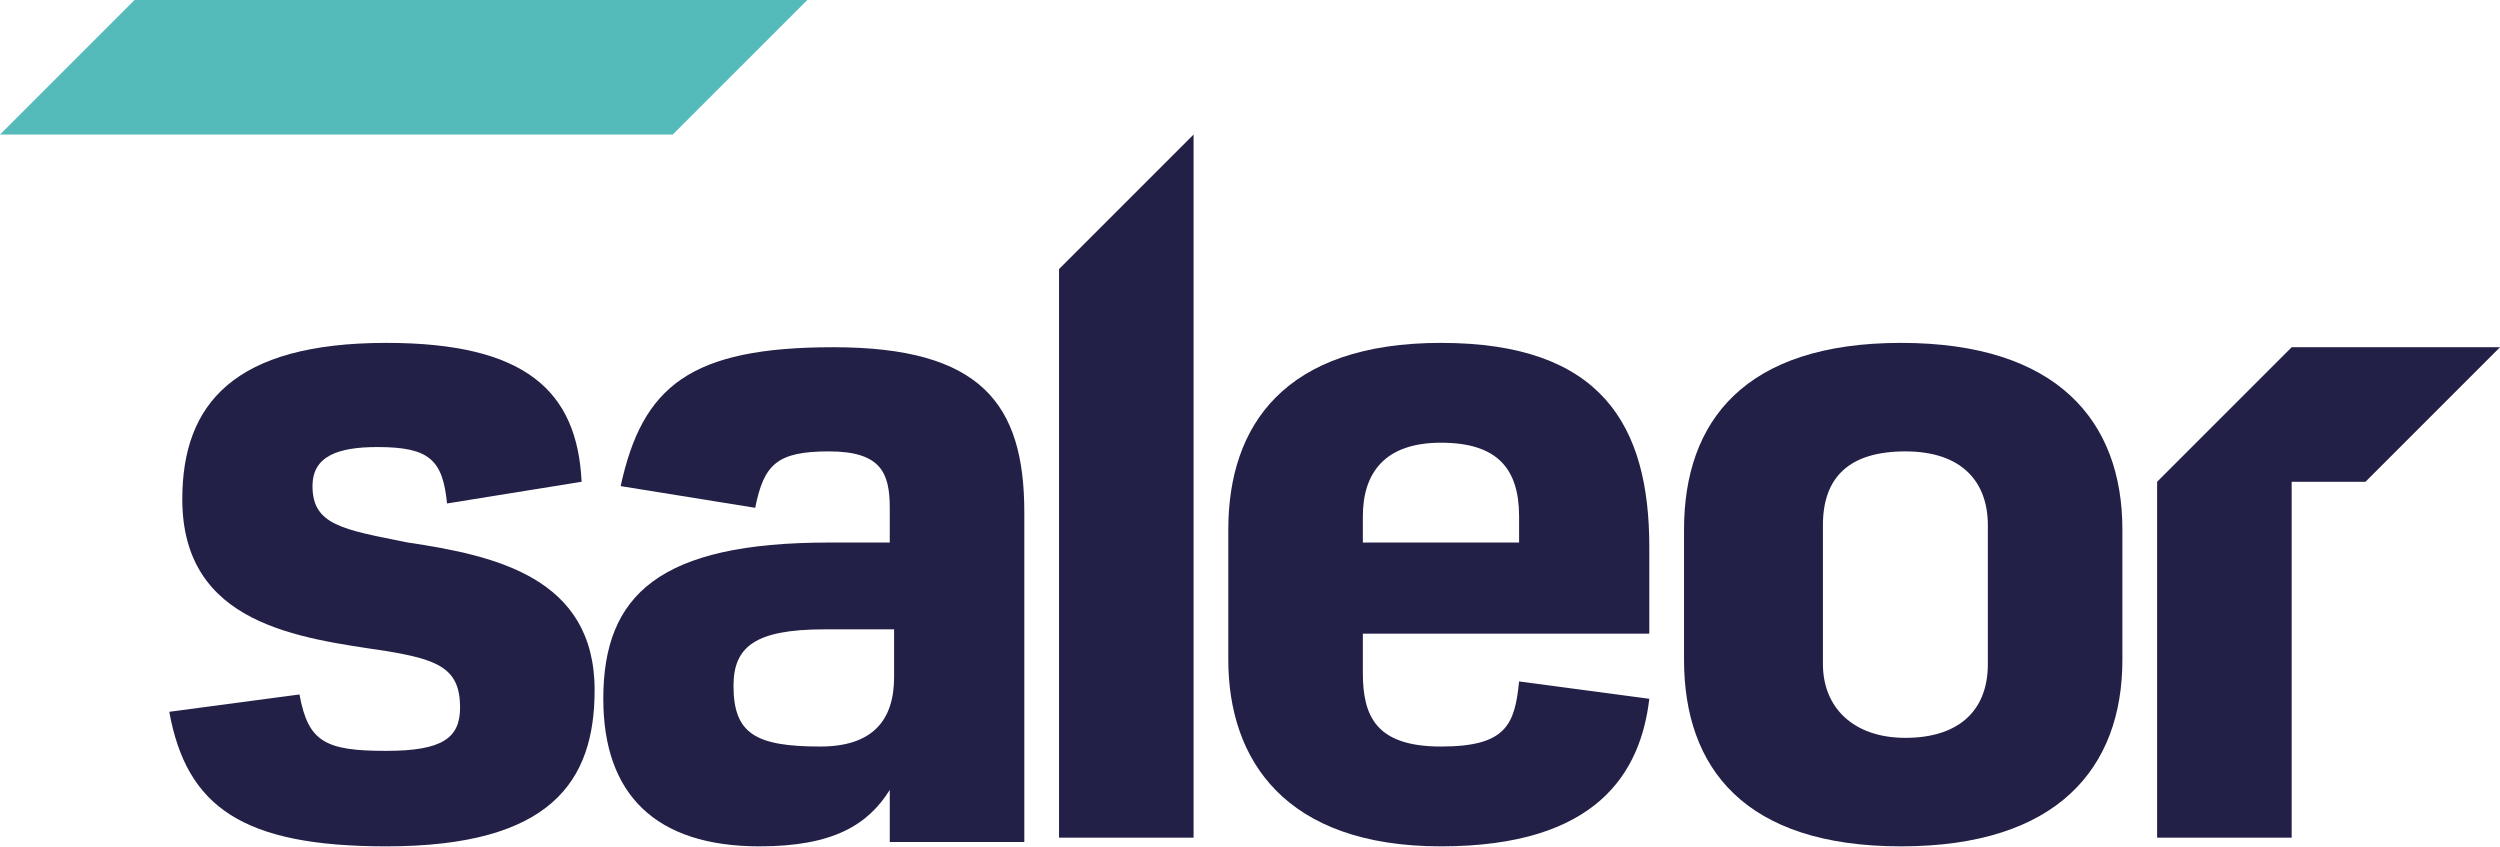
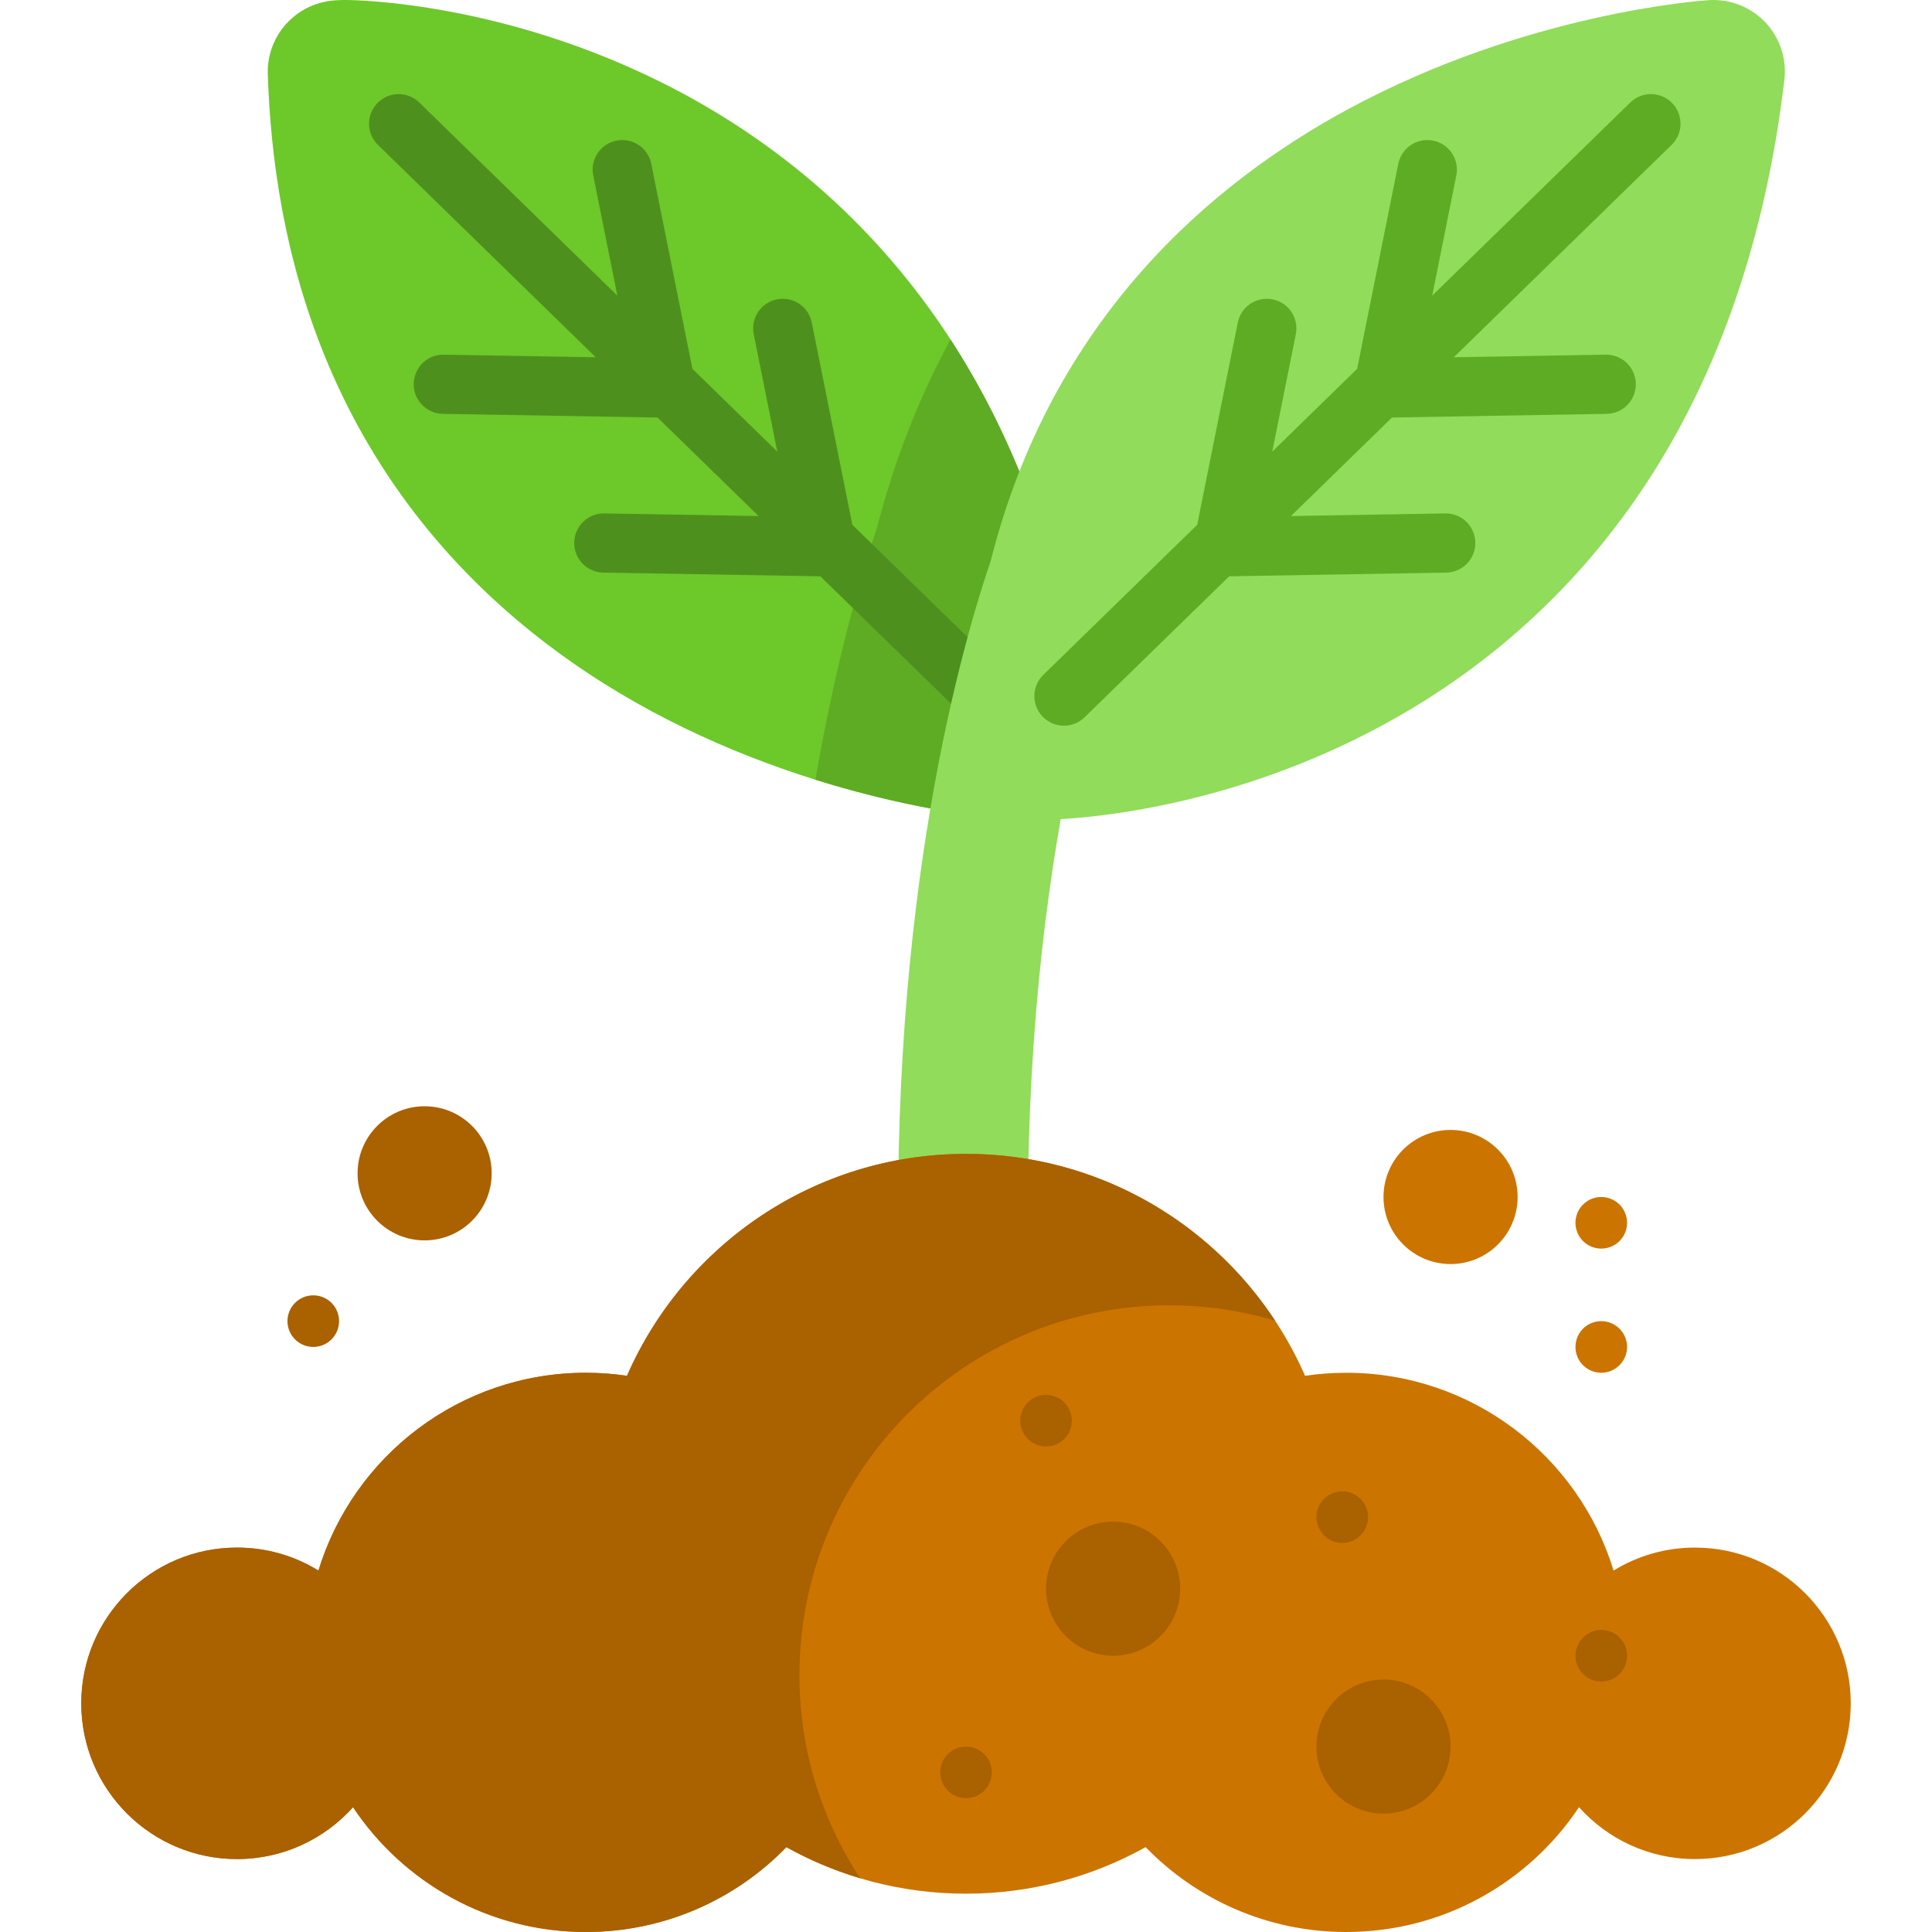
- <svg xmlns="http://www.w3.org/2000/svg" enable-background="new 0 0 57.6 19.5" viewBox="0 0 57.6 19.5">
-   <path d="m15.5 3.1h-15.5l3.1-3.1h15.5z" fill="#54baba" />
-   <g fill="#222046">
-     <path d="m8.9 19.5c3.8 0 4.8-1.5 4.8-3.6 0-2.6-2.3-3.1-4.3-3.4-1.5-.3-2.2-.4-2.2-1.3 0-.7.6-.9 1.5-.9 1.2 0 1.5.3 1.6 1.3l3.1-.5c-.1-2.1-1.3-3.2-4.5-3.2-3.5 0-4.7 1.4-4.7 3.6 0 2.9 2.7 3.2 4.7 3.5 1.2.2 1.7.4 1.7 1.3 0 .7-.4 1-1.7 1-1.4 0-1.8-.2-2-1.3l-3 .4c.4 2.2 1.7 3.1 5 3.1z" />
-     <path d="m17.5 19.5c1.7 0 2.5-.5 3-1.3v1.2h3.1v-7.6c0-2.5-1-3.8-4.4-3.8-3.3 0-4.4.9-4.9 3.2l3.1.5c.2-1 .5-1.3 1.7-1.3s1.4.5 1.4 1.3v.8h-1.4c-3.9 0-5.2 1.2-5.2 3.6 0 2.2 1.2 3.4 3.6 3.4zm1.4-2.3c-1.5 0-2-.3-2-1.4 0-.9.5-1.3 2.1-1.3h1.6v1.1c0 1-.5 1.6-1.7 1.6z" />
-     <path d="m24.4 19.3h3.1v-16.2l-3.1 3.1z" />
-     <path d="m33.2 19.5c3.6 0 4.6-1.7 4.8-3.4l-3-.4c-.1 1-.3 1.5-1.8 1.5s-1.8-.7-1.8-1.7v-.9h6.6v-2c0-2.8-1.1-4.7-4.8-4.7-3.6 0-4.9 1.9-4.9 4.3v3c0 2.3 1.3 4.3 4.9 4.3zm-1.8-7v-.6c0-1 .5-1.7 1.8-1.7s1.8.6 1.8 1.7v.6z" />
-     <path d="m43.8 7.9c-3.6 0-5 1.8-5 4.3v3c0 2.5 1.4 4.3 5 4.3s5.1-1.8 5.1-4.3v-3c0-2.5-1.5-4.3-5.1-4.3zm2 7.4c0 1.1-.7 1.7-1.9 1.7s-1.9-.7-1.9-1.7v-3.2c0-1.1.6-1.7 1.9-1.7s1.9.7 1.9 1.7z" />
-     <path d="m52.8 8-3.1 3.1v8.2h3.1v-8.2h1.7l3.1-3.1z" />
+ <svg xmlns="http://www.w3.org/2000/svg" version="1.1" id="Layer_1" x="0px" y="0px" viewBox="0 0 512.001 512.001" style="enable-background:new 0 0 512.001 512.001;" xml:space="preserve">
+   <path style="fill:#6DC82A;" d="M282.915,211.33c-3.863,4.077-9.324,6.225-14.941,5.877c-1.943-0.123-48.129-3.298-95.369-28.754  c-44.641-24.056-98.511-72.868-101.639-168.804c-0.172-5.232,1.831-10.3,5.531-14.002C82.141,0,88.765,0,91.594,0  c0.001,0,0.001,0,0.001,0c2.001,0,49.045,0.338,97.518,29.403c25.163,15.089,46.083,35.148,62.181,59.622  c19.446,29.566,31.786,65.589,36.678,107.066C288.63,201.671,286.777,207.252,282.915,211.33z" />
+   <path style="fill:#5EAC24;" d="M251.887,89.963c-7.938,14.65-14.633,31.15-19.437,49.738c-4.32,12.902-10.917,35.57-16.362,66.933  c28.719,8.988,50.563,10.49,51.886,10.573c5.618,0.349,11.078-1.799,14.941-5.877c3.862-4.078,5.715-9.659,5.056-15.237  C283.13,155.048,270.983,119.354,251.887,89.963z" />
+   <path style="fill:#4E901E;" d="M266.674,178.855l-40.788-39.775L215.13,85.482c-0.851-4.248-4.984-6.997-9.233-6.147  c-4.248,0.852-6.998,4.987-6.147,9.233l6.245,31.116L183.5,97.748l-10.904-54.335c-0.851-4.248-4.986-6.994-9.233-6.147  c-4.248,0.852-6.998,4.986-6.147,9.233l6.392,31.852l-52.492-51.184c-3.104-3.024-8.066-2.96-11.091,0.14  c-3.024,3.102-2.961,8.067,0.14,11.09l57.719,56.284l-40.264-0.688c-4.327-0.118-7.901,3.377-7.976,7.708  c-0.073,4.331,3.377,7.901,7.708,7.976l56.907,0.973l26.775,26.11l-40.88-0.697c-4.292-0.096-7.901,3.377-7.976,7.708  c-0.073,4.331,3.377,7.901,7.708,7.976l57.522,0.982l38.311,37.358c1.526,1.487,3.501,2.227,5.474,2.227  c2.04,0,4.078-0.792,5.617-2.368C269.837,186.843,269.775,181.878,266.674,178.855z" />
+   <path style="fill:#91DC5A;" d="M467.824,5.914c-3.863-4.077-9.324-6.225-14.941-5.877c-1.943,0.123-48.129,3.298-95.369,28.754  c-36.301,19.561-78.701,55.493-94.961,119.819c-8.881,26.153-28.446,97.078-23.87,203.868c0.396,9.239,8.01,16.463,17.17,16.462  c0.248,0,0.498-0.005,0.749-0.016c9.489-0.407,16.852-8.428,16.446-17.919c-2.371-55.323,2.184-100.55,8.054-133.923  c13.209-0.757,52.566-5.045,92.92-29.241c25.163-15.089,46.083-35.148,62.181-59.622c19.446-29.566,31.786-65.589,36.678-107.066  C473.539,15.573,471.686,9.992,467.824,5.914z" />
+   <path style="fill:#5EAC24;" d="M443.129,27.307c-3.026-3.101-7.991-3.164-11.091-0.14L379.55,78.35l6.392-31.851  c0.851-4.247-1.899-8.38-6.147-9.233c-4.242-0.848-8.381,1.899-9.233,6.147l-10.905,54.335l-22.494,21.936l6.245-31.116  c0.852-4.247-1.899-8.38-6.147-9.233c-4.246-0.85-8.381,1.899-9.233,6.147l-10.757,53.599l-40.789,39.775  c-3.102,3.024-3.163,7.989-0.14,11.09c1.538,1.576,3.575,2.367,5.617,2.367c1.974,0,3.95-0.74,5.474-2.227l38.311-37.358  l57.524-0.982c4.331-0.074,7.781-3.644,7.708-7.976c-0.073-4.286-3.57-7.709-7.839-7.709c-0.046,0-0.092,0-0.137,0.001  l-40.881,0.697l26.775-26.11l56.907-0.973c4.331-0.074,7.781-3.644,7.708-7.976c-0.073-4.286-3.57-7.709-7.839-7.709  c-0.046,0-0.092,0-0.137,0.001l-40.264,0.688l57.719-56.284C446.091,35.373,446.153,30.408,443.129,27.307z" />
+   <path style="fill:#CC7400;" d="M449.193,410.125c-7.91,0-15.298,2.228-21.577,6.087c-9.274-30.342-37.491-52.414-70.869-52.414  c-3.704,0-7.341,0.28-10.898,0.805c-15.13-34.614-49.655-58.813-89.846-58.813s-74.716,24.199-89.846,58.813  c-3.558-0.525-7.196-0.805-10.898-0.805c-33.378,0-61.594,22.072-70.869,52.414c-6.279-3.859-13.666-6.087-21.577-6.087  c-22.795,0-41.275,18.48-41.275,41.275s18.48,41.275,41.275,41.275c12.216,0,23.188-5.31,30.744-13.744  c13.282,19.931,35.954,33.07,61.701,33.07c20.851,0,39.68-8.625,53.144-22.487c14.097,7.848,30.321,12.334,47.601,12.334  c17.279,0,33.504-4.487,47.601-12.334c13.466,13.862,32.293,22.487,53.144,22.487c25.747,0,48.42-13.137,61.701-33.07  c7.557,8.434,18.529,13.744,30.744,13.744c22.795,0,41.275-18.48,41.275-41.275C490.468,428.604,471.988,410.125,449.193,410.125z" />
+   <g>
+     <path style="fill:#AA6100;" d="M309.888,345.918c9.748,0,19.154,1.443,28.042,4.092c-17.525-26.63-47.666-44.221-81.928-44.221   c-40.192,0-74.716,24.199-89.846,58.813c-3.558-0.525-7.196-0.805-10.898-0.805c-33.378,0-61.594,22.072-70.869,52.414   c-6.279-3.859-13.666-6.087-21.577-6.087c-22.795,0-41.275,18.48-41.275,41.275c0,22.795,18.48,41.275,41.275,41.275   c12.216,0,23.188-5.31,30.744-13.744c13.282,19.931,35.954,33.07,61.701,33.07c20.851,0,39.68-8.625,53.144-22.487   c6.148,3.423,12.7,6.204,19.567,8.255c-10.172-15.451-16.108-33.939-16.108-53.821C211.86,389.808,255.749,345.918,309.888,345.918   z" />
+     <circle style="fill:#AA6100;" cx="294.986" cy="421.014" r="17.771" />
+     <circle style="fill:#AA6100;" cx="366.638" cy="462.863" r="17.771" />
+     <circle style="fill:#AA6100;" cx="355.71" cy="402.055" r="6.838" />
+     <circle style="fill:#AA6100;" cx="256.002" cy="469.702" r="6.838" />
+     <circle style="fill:#AA6100;" cx="277.209" cy="376.498" r="6.838" />
+     <circle style="fill:#AA6100;" cx="424.351" cy="438.791" r="6.838" />
  </g>
+   <g>
+     <circle style="fill:#CC7400;" cx="384.415" cy="317.216" r="17.771" />
+     <circle style="fill:#CC7400;" cx="424.351" cy="356.953" r="6.838" />
+     <circle style="fill:#CC7400;" cx="424.351" cy="324.055" r="6.838" />
+   </g>
+   <g>
+     <circle style="fill:#AA6100;" cx="112.53" cy="310.942" r="17.771" />
+     <circle style="fill:#AA6100;" cx="83.02" cy="350.115" r="6.838" />
+   </g>
+   <g>
+ </g>
+   <g>
+ </g>
+   <g>
+ </g>
+   <g>
+ </g>
+   <g>
+ </g>
+   <g>
+ </g>
+   <g>
+ </g>
+   <g>
+ </g>
+   <g>
+ </g>
+   <g>
+ </g>
+   <g>
+ </g>
+   <g>
+ </g>
+   <g>
+ </g>
+   <g>
+ </g>
+   <g>
+ </g>
</svg>
